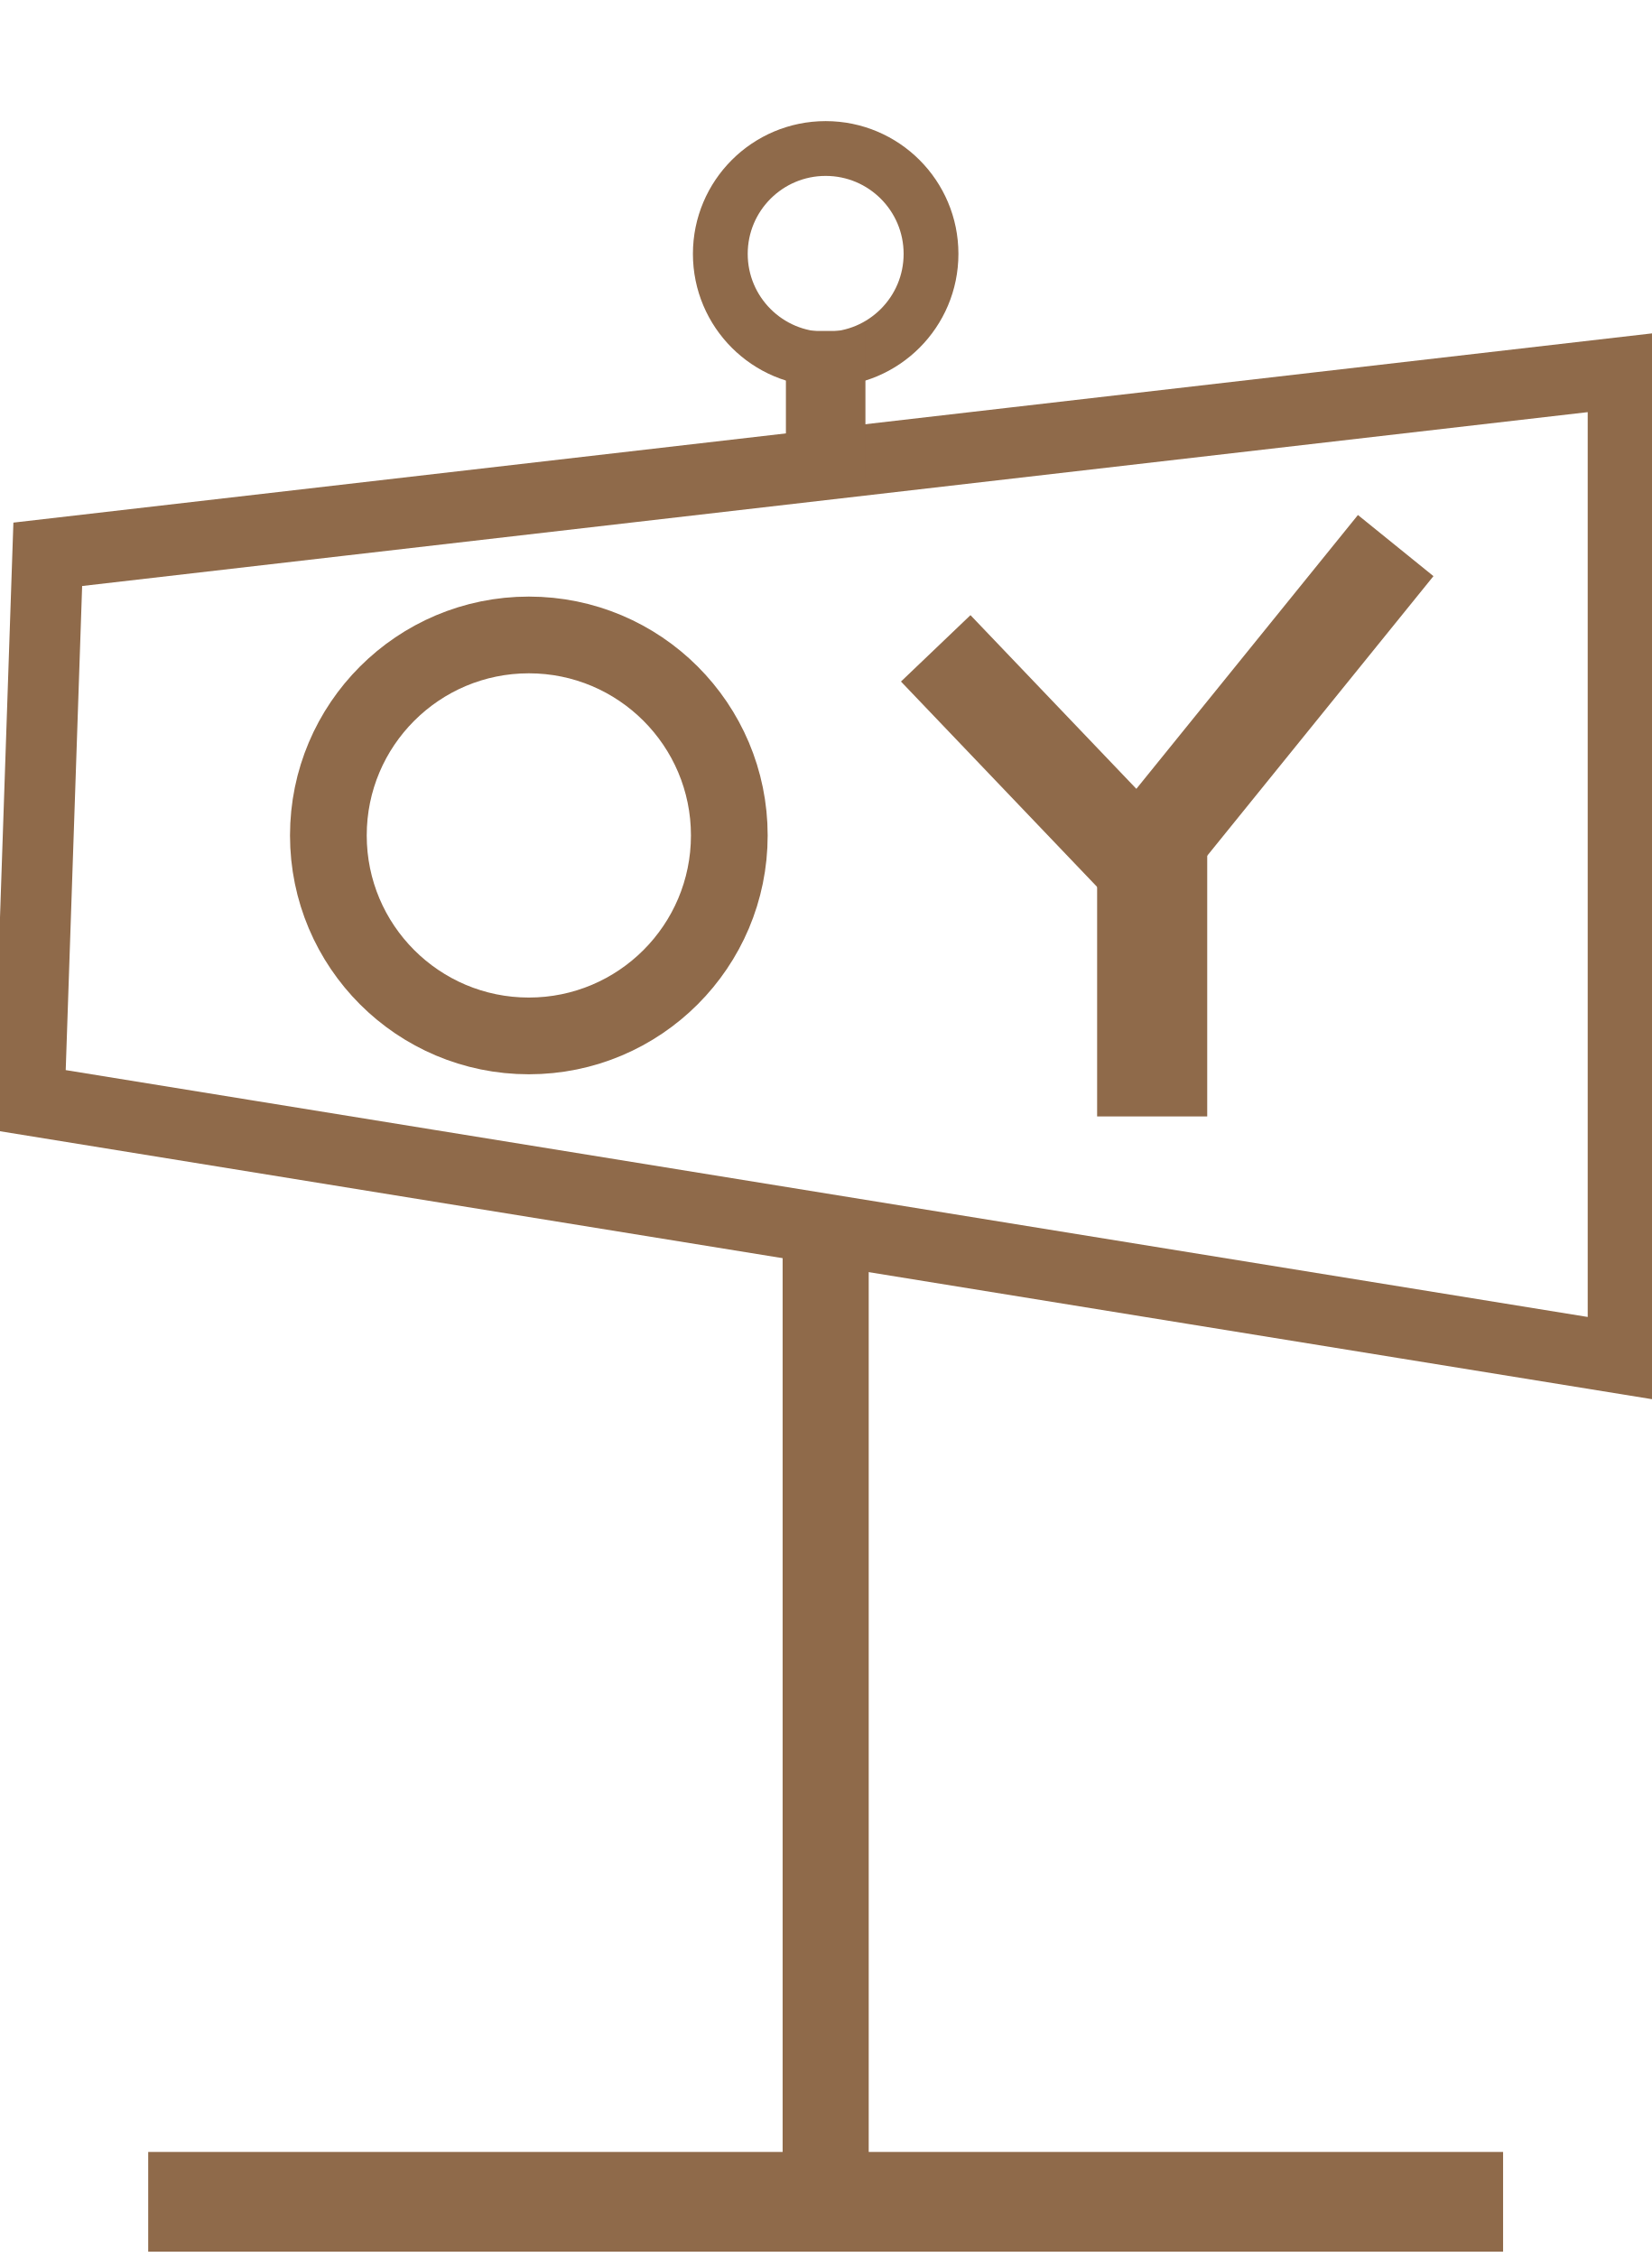
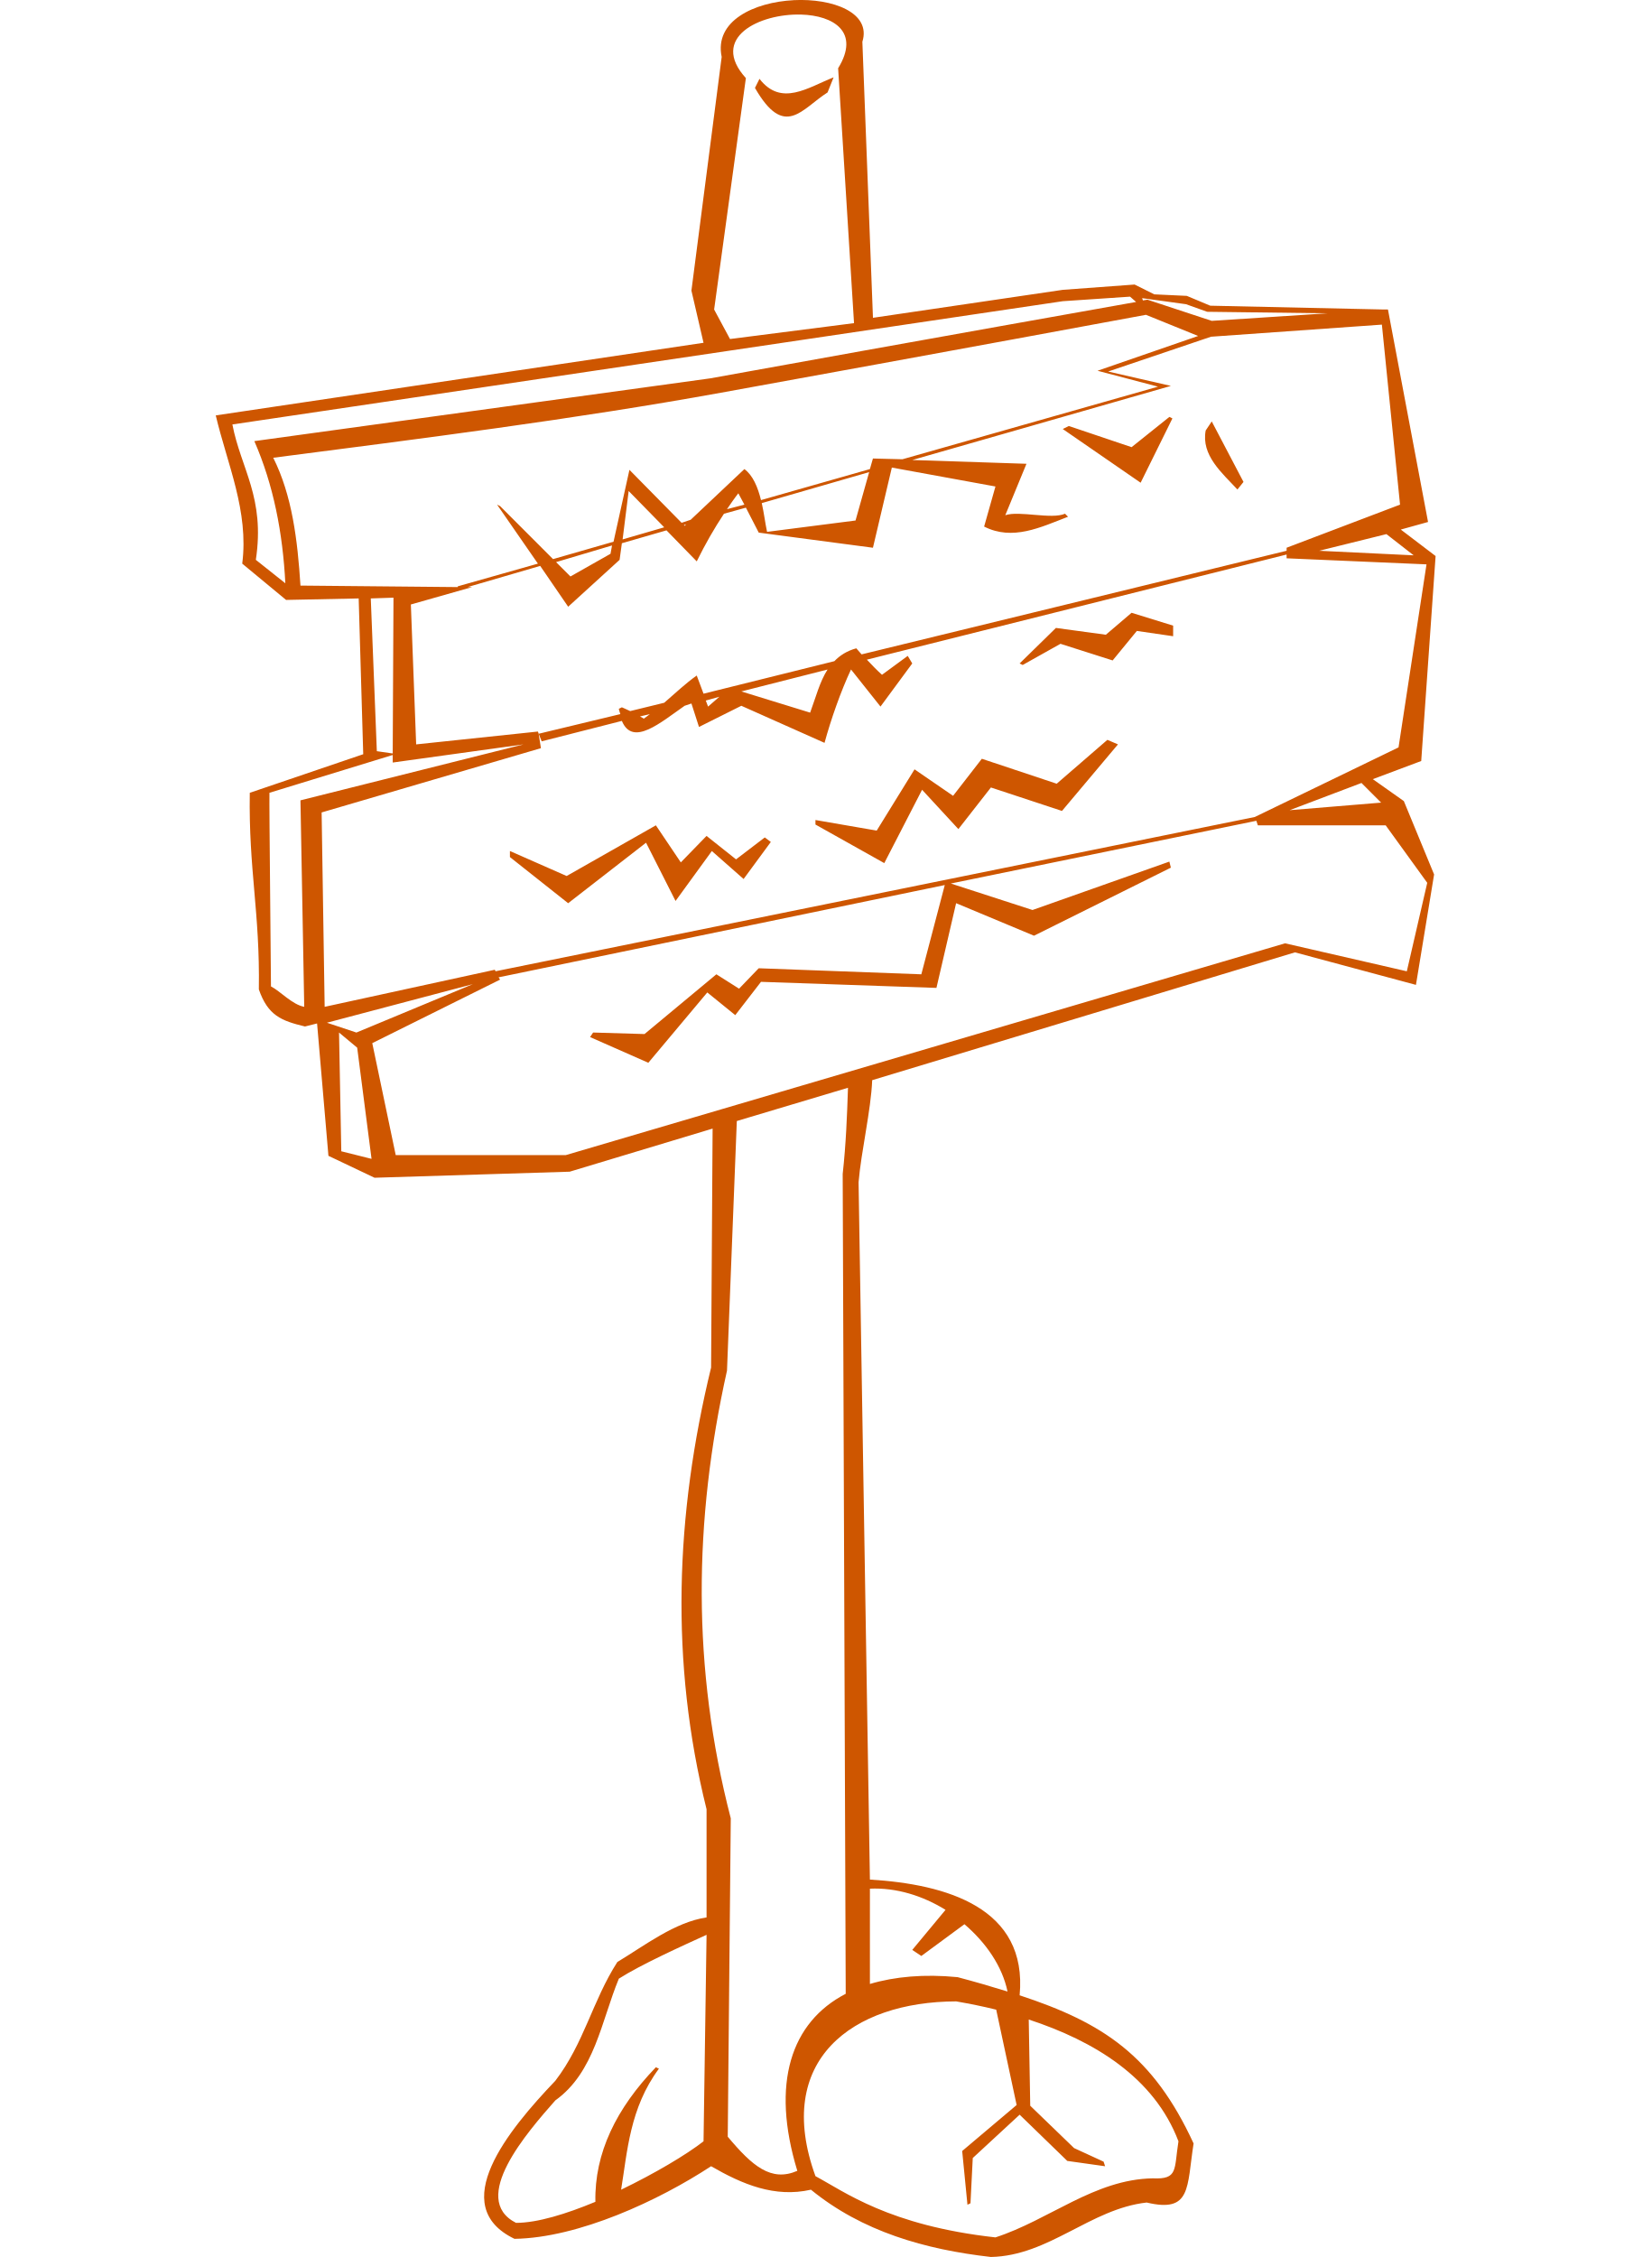
- <svg xmlns="http://www.w3.org/2000/svg" width="150" height="205" version="1.1" viewBox="0 0 39.688 54.24">
-   <g fill="none" stroke="#8f6a4a">
-     <path d="m3.562 52.914h32.563" stroke-width="2.397" />
-     <path d="m19.844 53.399v-24.265" stroke-width="2.069" />
-     <g transform="translate(-61.853 -120.04)">
-       <path d="m89.544 146.87v-6.794" stroke-width="2.646" />
-       <path d="m88.77 141.34 6.627-8.189" stroke-width="2.335" />
-       <path d="m89.919 141.46-5.577-5.839" stroke-width="2.31" />
-     </g>
-     <circle cx="12.71" cy="20.077" r="4.818" stroke-width="1.844" />
-     <circle cx="19.844" cy="6.101" r="2.532" stroke-width="1.317" />
-     <path d="m1.148 13.321 37.862-4.372v23.701l-38.307-6.213z" stroke-width="1.703" />
-     <path d="m19.844 11.503v-3.55" stroke-width="1.911" />
-   </g>
+ <svg xmlns="http://www.w3.org/2000/svg" width="150" height="205" version="1.0" viewBox="0 0 150 205">
+   <path d="m72.081 0.017c-3.574 0.185-7.217 1.877-6.527 5.153l-2.748 21.226 1.099 4.739-44.307 6.595c1.051 4.438 3.016 8.694 2.405 13.464l3.983 3.297 6.595-0.136 0.413 14.15-10.305 3.504c-0.108 7.052 0.93 10.806 0.824 17.86 0.827 2.368 2.027 2.845 4.19 3.365l1.099-0.275 1.031 12.022 4.19 1.992 17.724-0.55 12.983-3.915-0.138 21.707c-3.253 13.372-3.748 26.746-0.411 40.117v9.824c-2.88 0.424-5.625 2.559-8.105 4.051-2.271 3.546-3.02 7.382-5.634 10.789-4.304 4.506-9.916 11.365-3.708 14.354 5.834-0.088 13.139-3.495 17.858-6.595 2.856 1.649 5.781 2.88 9.07 2.132 4.656 3.803 10.362 5.43 16.348 6.111 5.291-0.11 9.041-4.374 14.15-4.946 4.071 0.967 3.634-1.363 4.26-5.364-3.678-7.979-8.206-10.96-15.801-13.457 0.745-7.953-6.634-10.09-13.6-10.512l-1.031-63.335c0.233-2.785 1.13-6.553 1.238-9.274l38.401-11.609 10.991 2.954 1.649-10.03-2.748-6.663-2.818-1.992 4.396-1.649 1.306-18.617-3.161-2.405 2.475-0.688-3.642-19.302h-0.481l-15.66-0.343-2.13-0.892-2.954-0.138-1.787-0.892-6.524 0.481-17.243 2.541-0.963-25.073c0.831-2.638-2.675-3.963-6.25-3.779zm0.686 1.306c2.941 0.084 5.397 1.572 3.365 4.876l1.444 23.152-11.266 1.442-1.442-2.68 2.884-21.019c-3.33-3.662 1.233-5.878 5.014-5.77zm2.954 5.702c-2.33 0.917-4.748 2.693-6.733 0.136l-0.411 0.824c2.695 4.691 4.24 1.904 6.595 0.411zm26.928 19.92 0.55 0.481c-1.007 0.18-19.59 3.48-38.675 6.938l-41.421 5.702c1.741 3.983 2.579 8.327 2.816 12.914l-2.68-2.13c0.855-5.663-1.354-8.263-2.13-12.297l75.427-11.195zm1.099 0.136 3.985 0.55 1.921 0.688 10.923 0.138-10.51 0.686-5.838-1.923s-0.409 0.068-0.413 0.068zm0.343 1.512 4.742 1.923-9.138 3.159 5.495 1.444-23.217 6.595-2.68-0.068-0.275 0.961-9.892 2.816c-0.288-1.169-0.736-2.253-1.51-2.816l-4.878 4.603-0.824 0.275-4.739-4.81-1.444 6.527-5.495 1.581-4.808-4.81-0.275-0.136 3.708 5.357-7.28 2.062v0.068l-14.288-0.136c-0.266-4.15-0.758-8.186-2.473-11.611 13.312-1.721 27.462-3.51 40.667-5.907 19.397-3.515 38.205-7.001 38.605-7.076zm21.433 0.892 1.649 16.35-10.303 3.915v0.275l-38.607 9.411c-0.165-0.18-0.319-0.371-0.481-0.55-0.846 0.226-1.49 0.646-1.992 1.167l-11.884 2.954-0.618-1.649c-0.978 0.681-1.961 1.616-2.954 2.473l-3.091 0.756c-0.363-0.174-0.756-0.343-0.756-0.343l-0.275 0.136c0.033 0.204 0.095 0.31 0.136 0.481l-7.417 1.785 0.273 0.688 7.283-1.855c0.987 2.365 3.497 0.16 5.702-1.374l0.618-0.207 0.686 2.13 3.847-1.923 7.557 3.368c0.567-2.093 1.49-4.722 2.405-6.665l2.677 3.368 2.886-3.917-0.411-0.686-2.337 1.717c-0.479-0.426-0.932-0.903-1.374-1.374l38.126-9.549v0.343l12.708 0.55-2.541 16.625-13.053 6.32-68.969 14.014-0.068-0.138-15.456 3.368-0.275-17.656 19.92-5.838-0.204-1.306-0.07-0.204-11.059 1.167-0.481-12.708 5.566-1.581h-0.413l6.595-1.923 2.541 3.708 4.671-4.258 0.207-1.51 4.053-1.169 2.748 2.818c0.776-1.583 1.591-2.998 2.473-4.328l1.992-0.55 1.167 2.266 10.373 1.374 1.717-7.283 9.411 1.719-1.029 3.64c2.59 1.315 5.115 0.073 7.623-0.892l-0.273-0.275c-1.229 0.541-4.161-0.299-5.427 0.136l1.923-4.671-10.373-0.343 23.492-6.731-5.7-1.306 9.342-3.161zm-19.302 8.382-3.434 2.748-5.702-1.923-0.55 0.275 7.074 4.878 2.886-5.841zm3.847 0.411-0.55 0.824c-0.422 2.249 1.475 3.845 2.884 5.359l0.55-0.688zm-31.118 4.603-1.238 4.396-8.037 1.031c-0.169-0.778-0.277-1.715-0.481-2.611zm-21.846 1.717 3.229 3.297-3.779 1.099zm9.962 0.207 0.55 1.031-1.581 0.411c0.336-0.49 0.659-0.969 1.031-1.442zm-4.742 2.816-0.136 0.138-0.068-0.068zm63.612 0.892 2.473 1.926-8.586-0.413zm-70.343 1.031-0.138 0.756-3.64 2.06-1.306-1.304zm-19.852 4.742-0.07 14.15-1.442-0.207-0.55-13.875zm67.045 1.372-2.337 1.994-4.535-0.618-3.297 3.227 0.277 0.138 3.434-1.923 4.739 1.51 2.198-2.68 3.297 0.481v-0.961zm-27.616 5.153c-0.717 1.121-1.075 2.548-1.581 3.917l-6.252-1.926zm-9.824 2.473-1.029 0.895-0.207-0.55zm-6.32 1.581c-0.18 0.136-0.369 0.29-0.55 0.413-2e-3 -0.022-0.246-0.149-0.343-0.207zm41.562 2.334-4.603 3.985-6.801-2.266-2.611 3.365-3.502-2.405-3.436 5.564-5.564-0.961v0.411l6.252 3.504 3.434-6.663 3.297 3.572 2.954-3.779 6.456 2.13 5.085-6.045zm-53.034 0.413-20.263 5.082 0.343 18.755c-1.108-0.211-2.17-1.422-3.022-1.855 0-1.552-0.167-16.188-0.138-17.586l11.198-3.434v0.686zm76.115 3.504 1.785 1.785-8.311 0.688zm-9.549 3.434 0.136 0.413h11.611l3.776 5.221-1.855 8.037-11.059-2.541-65.329 19.234h-15.456l-2.13-10.167 11.611-5.77-0.138-0.207 40.531-8.382-2.13 8.107-14.77-0.55-1.785 1.855-2.062-1.306-6.527 5.427-4.669-0.138-0.277 0.413 5.291 2.334 5.357-6.388 2.541 2.062 2.337-3.025 15.937 0.55 1.787-7.694 7.074 2.954 12.433-6.181-0.136-0.55-12.433 4.396-7.419-2.405zm-54.544 0.413-8.105 4.603-5.153-2.269v0.55l5.289 4.19 7.076-5.495 2.68 5.291 3.297-4.535 2.884 2.541 2.473-3.365-0.55-0.411-2.609 1.992-2.68-2.13-2.337 2.405zm-16.623 14.425-10.58 4.396-2.677-0.892zm-12.158 4.396 1.649 1.374 1.304 10.099-2.748-0.688zm46.231 5.016c-0.084 2.557-0.182 5.124-0.481 7.83l0.275 74.464c-4.964 2.572-6.825 8.122-4.396 16.08-2.383 1.033-4.091-0.44-6.32-3.099l0.275-28.917c-3.537-13.649-3.385-27.018-0.343-40.667l0.892-22.67zm1.992 72.745c2.381-0.11 4.781 0.633 6.869 1.923l-3.022 3.64 0.824 0.55 3.915-2.884c1.941 1.662 3.429 3.792 3.915 6.113-1.464-0.455-3.014-0.903-4.533-1.304-3.034-0.299-5.724-0.051-7.968 0.618zm-14.838 4.192-0.275 18.755c-1.581 1.231-4.438 2.924-7.487 4.396 0.565-3.451 0.787-7.43 3.434-10.991l-0.275-0.132c-3.599 3.737-5.588 7.804-5.495 12.222-2.638 1.099-5.26 1.912-7.212 1.912-4.28-2.176 1.033-8.243 3.572-11.123 3.574-2.55 4.179-7.215 5.77-11.057 1.985-1.268 5.68-2.941 7.968-3.983zm22.67 6.045c1.2 0.209 2.411 0.448 3.64 0.754l1.855 8.659-4.946 4.177 0.479 4.88 0.275-0.132 0.207-4.111 4.258-3.935 4.328 4.199 3.436 0.484-0.138-0.418-2.68-1.231-3.983-3.847-0.136-7.83c5.911 1.939 11.391 5.236 13.6 11.061-0.411 2.572-7e-3 3.473-2.337 3.363-5.293 0.088-9.397 3.781-14.288 5.364-9.694-1.077-13.741-4.177-16.348-5.561-3.829-10.529 3.354-15.853 12.778-15.875z" fill="#ce5600" fill-rule="evenodd" stroke-width="2.198" />
</svg>
